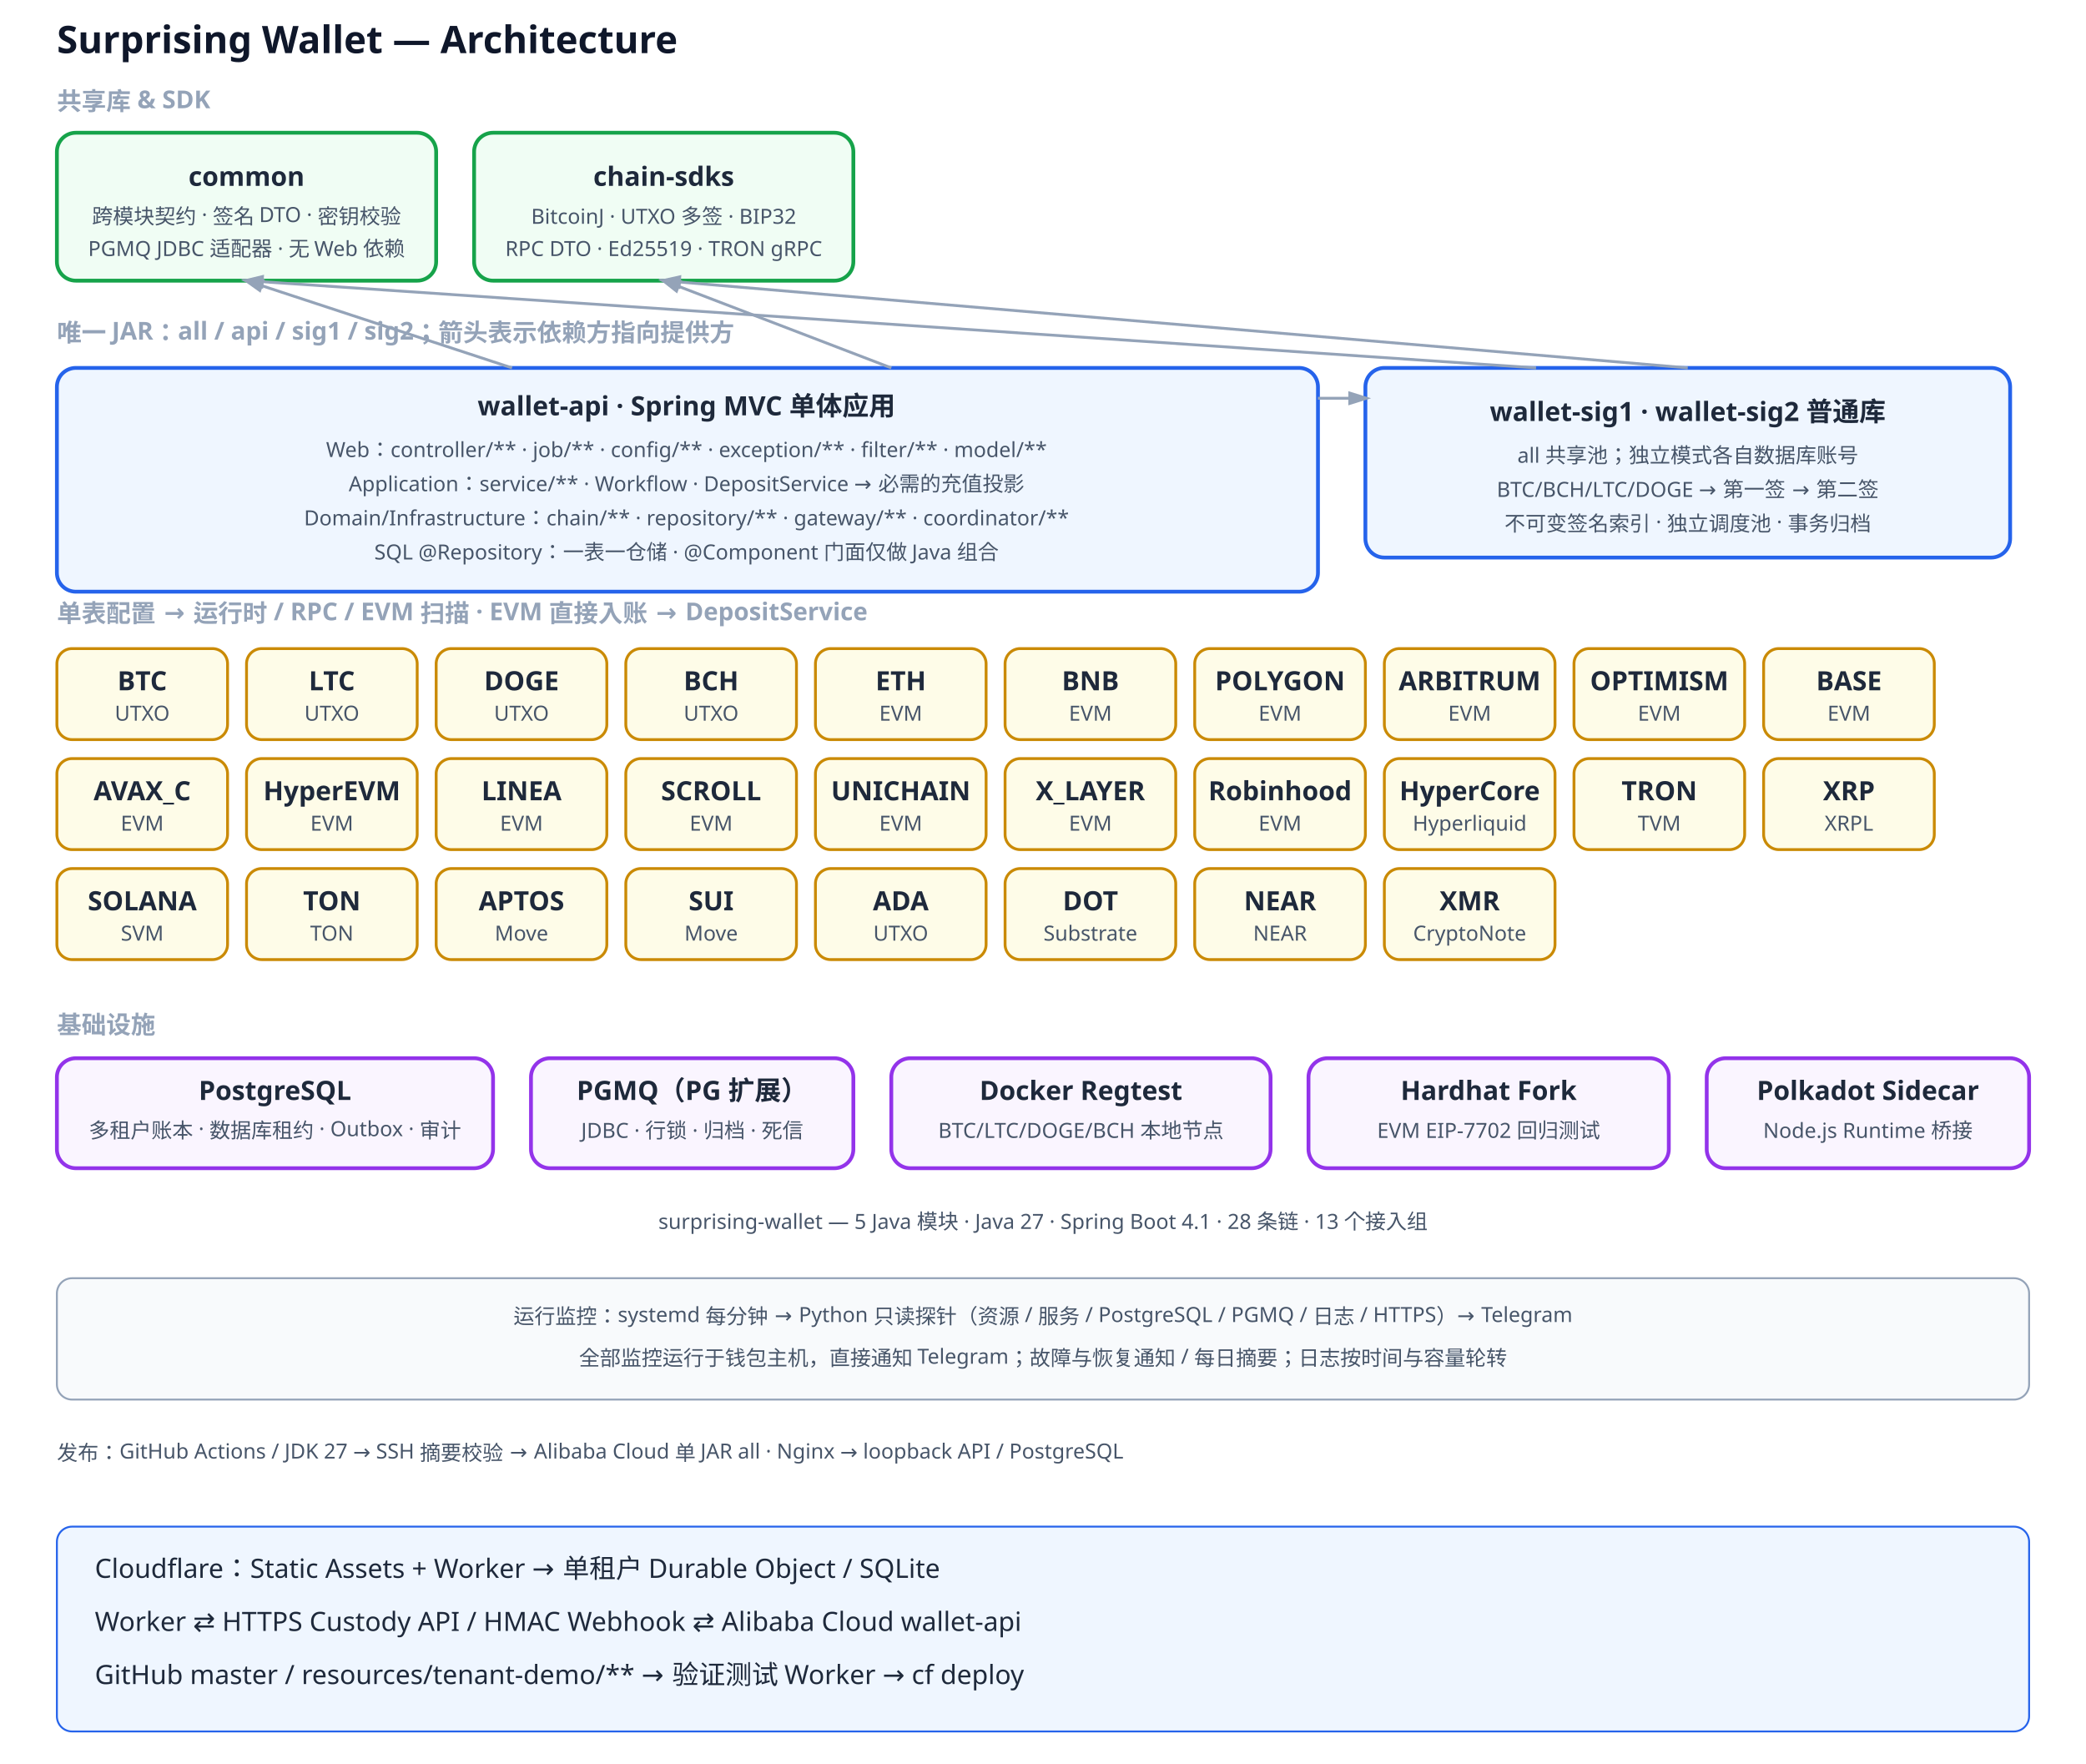
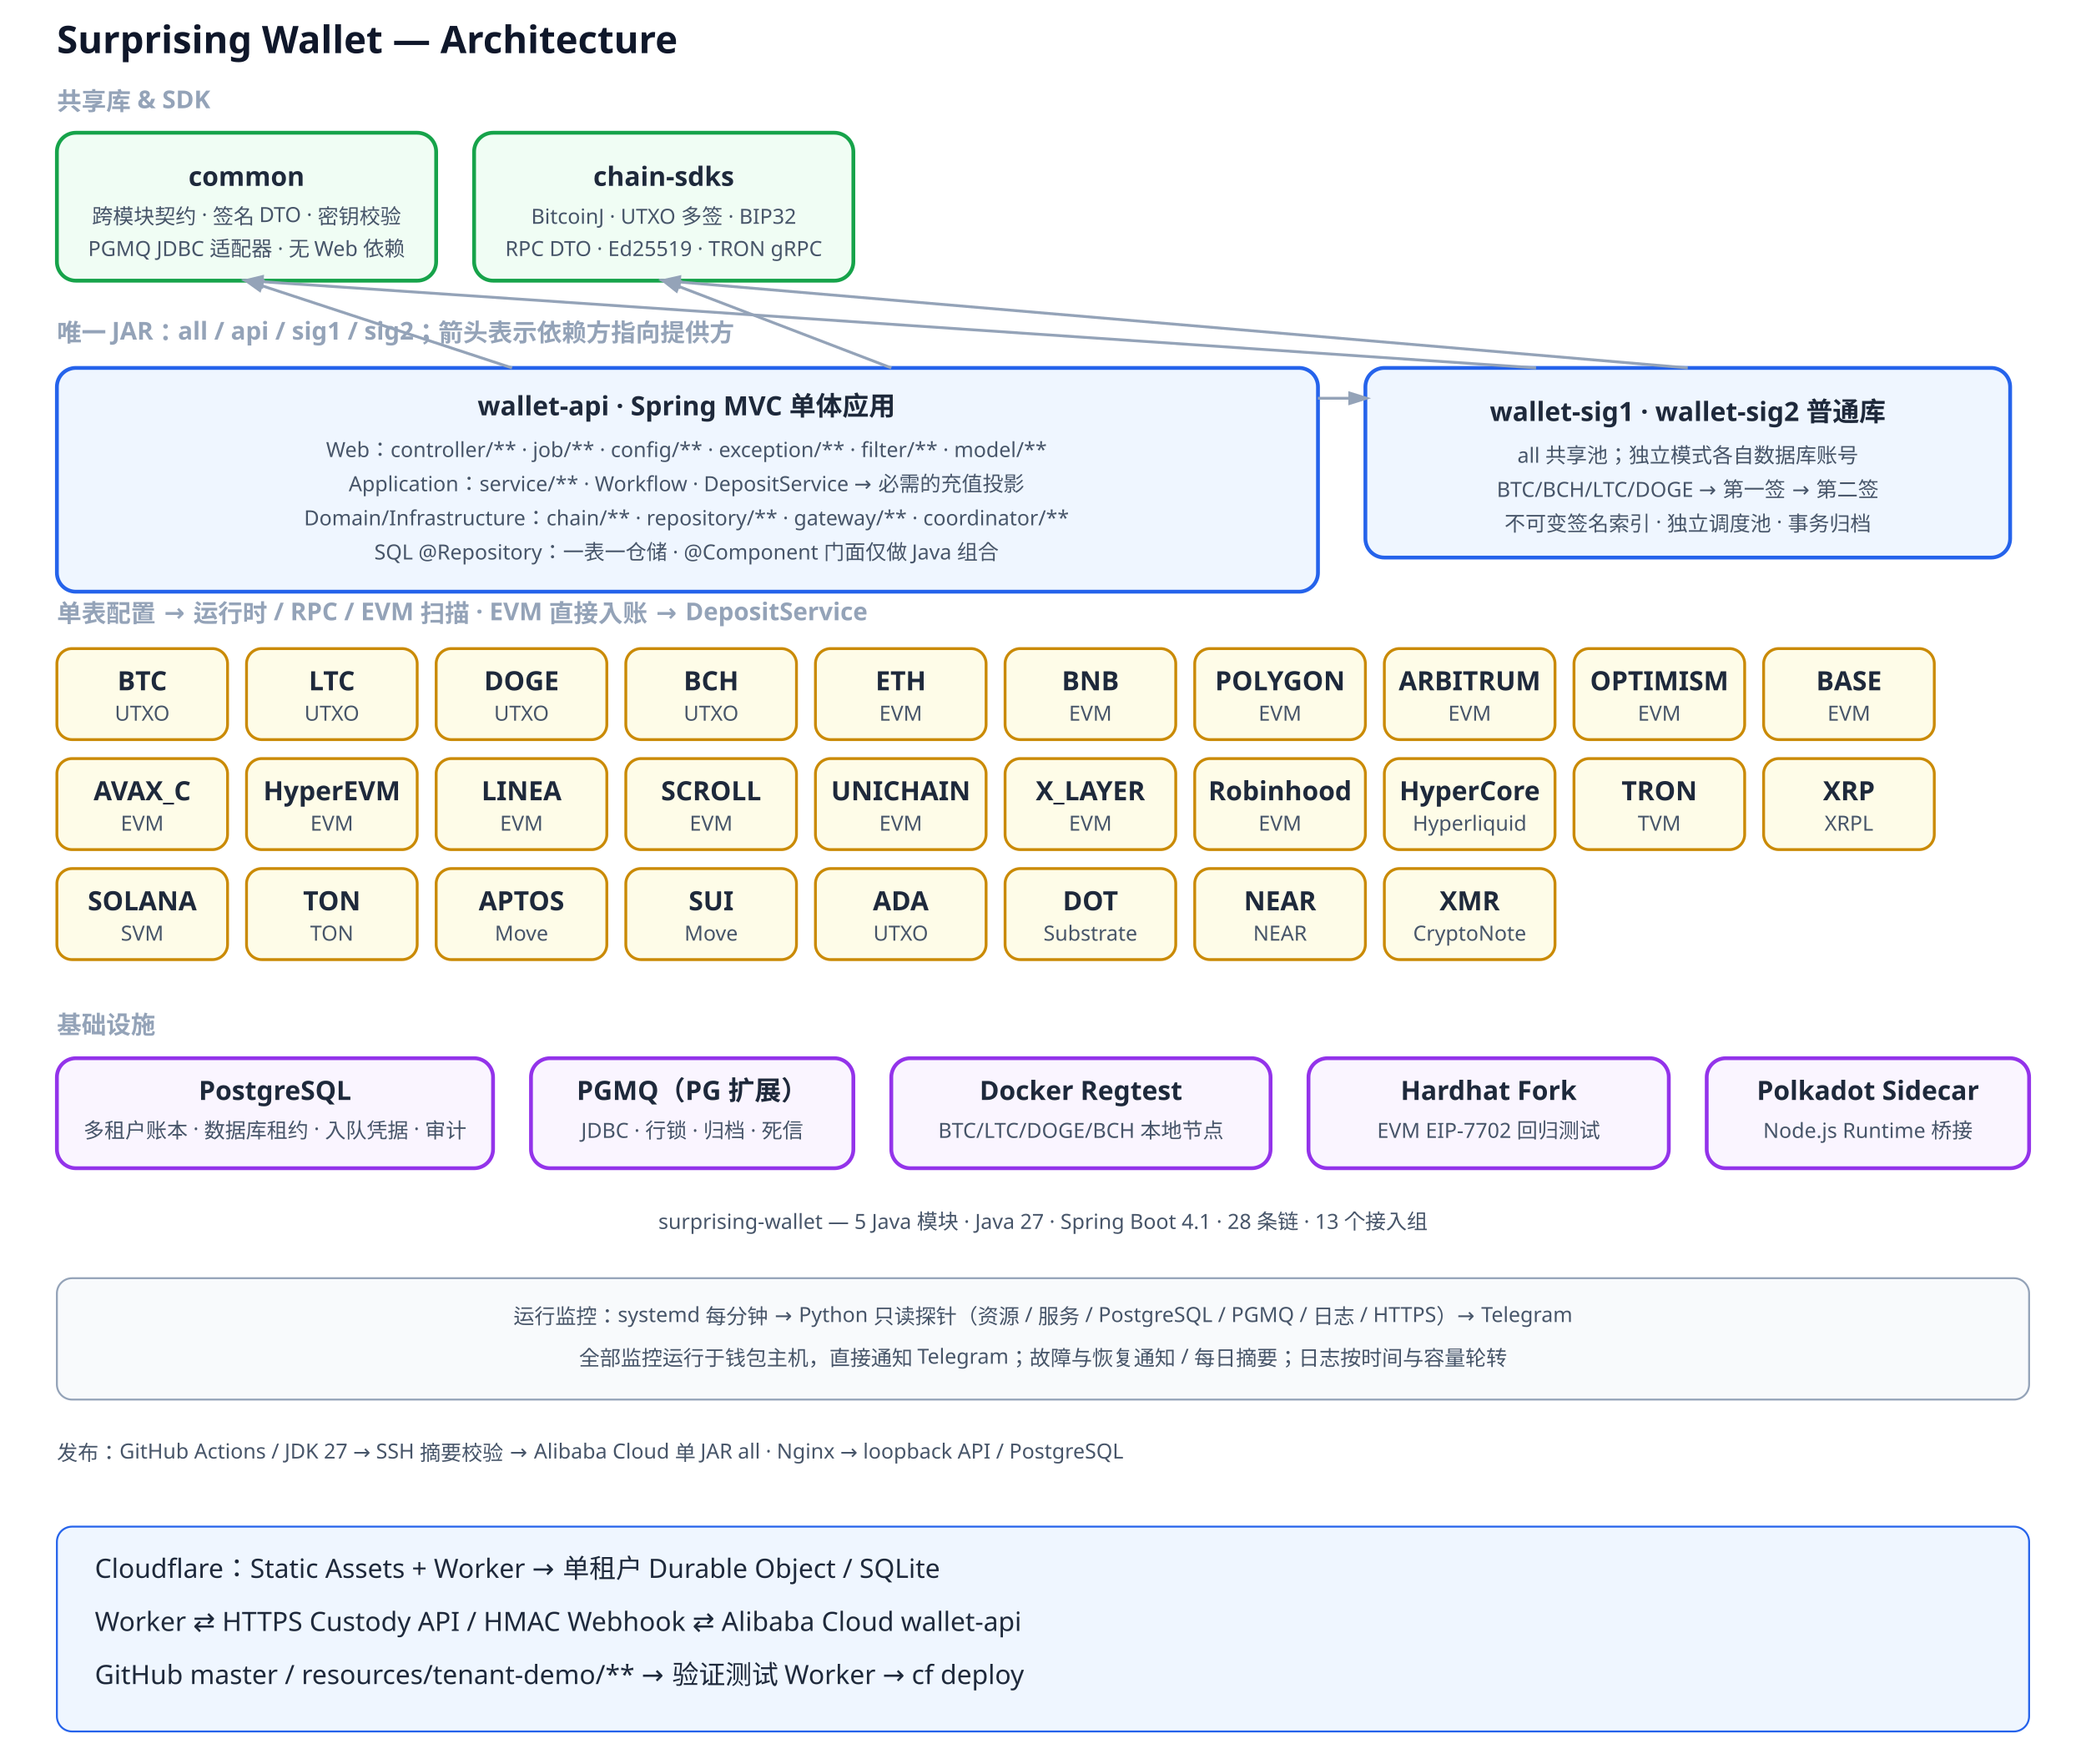
<svg xmlns="http://www.w3.org/2000/svg" width="1100" height="930" viewBox="0 0 1100 930">
  <style>
    .svc   { fill: #eff6ff; stroke: #2563eb; stroke-width: 2; rx: 10; }
    .lib   { fill: #f0fdf4; stroke: #16a34a; stroke-width: 2; rx: 10; }
    .chain { fill: #fefce8; stroke: #ca8a04; stroke-width: 1.5; rx: 8; }
    .infra { fill: #faf5ff; stroke: #9333ea; stroke-width: 2; rx: 10; }
    .label { font: 14px sans-serif; font-weight: 700; fill: #1e293b; }
    .desc  { font: 11px sans-serif; fill: #475569; }
    .title { font: 20px sans-serif; font-weight: 700; fill: #0f172a; }
    .sep   { font: 13px sans-serif; font-weight: 600; fill: #94a3b8; }
    .arrow { stroke: #94a3b8; stroke-width: 1.5; marker-end: url(#arr); }
  </style>
  <defs>
    <marker id="arr" markerWidth="8" markerHeight="8" refX="6" refY="2.5" orient="auto" markerUnits="strokeWidth">
      <path d="M0,0 L0,5 L8,2.5 z" fill="#94a3b8" />
    </marker>
  </defs>
  <text x="30" y="28" class="title">Surprising Wallet —  Architecture</text>
  <text x="30" y="58" class="sep"> 共享库 &amp; SDK</text>
  <rect x="30" y="70" width="200" height="78" class="lib" />
  <text x="130" y="98" text-anchor="middle" class="label">common</text>
  <text x="130" y="118" text-anchor="middle" class="desc">跨模块契约 · 签名 DTO · 密钥校验</text>
  <text x="130" y="135" text-anchor="middle" class="desc">PGMQ JDBC 适配器 · 无 Web 依赖</text>
  <rect x="250" y="70" width="200" height="78" class="lib" />
  <text x="350" y="98" text-anchor="middle" class="label">chain-sdks</text>
  <text x="350" y="118" text-anchor="middle" class="desc">BitcoinJ · UTXO 多签 · BIP32</text>
  <text x="350" y="135" text-anchor="middle" class="desc">RPC DTO · Ed25519 · TRON gRPC</text>
  <text x="30" y="180" class="sep"> 唯一 JAR：all / api / sig1 / sig2；箭头表示依赖方指向提供方</text>
  <rect x="30" y="194" width="665" height="118" class="svc" />
  <text x="362" y="219" text-anchor="middle" class="label">wallet-api · Spring MVC 单体应用</text>
  <text x="362" y="241" text-anchor="middle" class="desc">Web：controller/** · job/** · config/** · exception/** · filter/** · model/**</text>
  <text x="362" y="259" text-anchor="middle" class="desc">Application：service/** · Workflow · DepositService → 必需的充值投影</text>
  <text x="362" y="277" text-anchor="middle" class="desc">Domain/Infrastructure：chain/** · repository/** · gateway/** · coordinator/**</text>
  <text x="362" y="295" text-anchor="middle" class="desc">SQL @Repository：一表一仓储 · @Component 门面仅做 Java 组合</text>
  <rect x="720" y="194" width="340" height="100" class="svc" />
  <text x="890" y="222" text-anchor="middle" class="label">wallet-sig1 · wallet-sig2 普通库</text>
  <text x="890" y="244" text-anchor="middle" class="desc">all 共享池；独立模式各自数据库账号</text>
  <text x="890" y="262" text-anchor="middle" class="desc">BTC/BCH/LTC/DOGE → 第一签 → 第二签</text>
  <text x="890" y="280" text-anchor="middle" class="desc">不可变签名索引 · 独立调度池 · 事务归档</text>
  <line x1="695" y1="210" x2="720" y2="210" class="arrow" />
  <line x1="270" y1="194" x2="130" y2="148" class="arrow" />
  <line x1="470" y1="194" x2="350" y2="148" class="arrow" />
  <line x1="810" y1="194" x2="130" y2="148" class="arrow" />
  <line x1="890" y1="194" x2="350" y2="148" class="arrow" />
  <text x="30" y="328" class="sep"> 单表配置 → 运行时 / RPC / EVM 扫描 · EVM 直接入账 → DepositService</text>
  <rect x="30" y="342" width="90" height="48" class="chain" />
  <text x="75" y="364" text-anchor="middle" class="label">BTC</text>
  <text x="75" y="380" text-anchor="middle" class="desc">UTXO</text>
  <rect x="130" y="342" width="90" height="48" class="chain" />
  <text x="175" y="364" text-anchor="middle" class="label">LTC</text>
  <text x="175" y="380" text-anchor="middle" class="desc">UTXO</text>
  <rect x="230" y="342" width="90" height="48" class="chain" />
  <text x="275" y="364" text-anchor="middle" class="label">DOGE</text>
  <text x="275" y="380" text-anchor="middle" class="desc">UTXO</text>
  <rect x="330" y="342" width="90" height="48" class="chain" />
  <text x="375" y="364" text-anchor="middle" class="label">BCH</text>
  <text x="375" y="380" text-anchor="middle" class="desc">UTXO</text>
  <rect x="430" y="342" width="90" height="48" class="chain" />
  <text x="475" y="364" text-anchor="middle" class="label">ETH</text>
  <text x="475" y="380" text-anchor="middle" class="desc">EVM</text>
  <rect x="530" y="342" width="90" height="48" class="chain" />
  <text x="575" y="364" text-anchor="middle" class="label">BNB</text>
  <text x="575" y="380" text-anchor="middle" class="desc">EVM</text>
  <rect x="630" y="342" width="90" height="48" class="chain" />
  <text x="675" y="364" text-anchor="middle" class="label">POLYGON</text>
  <text x="675" y="380" text-anchor="middle" class="desc">EVM</text>
  <rect x="730" y="342" width="90" height="48" class="chain" />
  <text x="775" y="364" text-anchor="middle" class="label">ARBITRUM</text>
  <text x="775" y="380" text-anchor="middle" class="desc">EVM</text>
  <rect x="830" y="342" width="90" height="48" class="chain" />
  <text x="875" y="364" text-anchor="middle" class="label">OPTIMISM</text>
  <text x="875" y="380" text-anchor="middle" class="desc">EVM</text>
  <rect x="930" y="342" width="90" height="48" class="chain" />
  <text x="975" y="364" text-anchor="middle" class="label">BASE</text>
  <text x="975" y="380" text-anchor="middle" class="desc">EVM</text>
  <rect x="30" y="400" width="90" height="48" class="chain" />
  <text x="75" y="422" text-anchor="middle" class="label">AVAX_C</text>
  <text x="75" y="438" text-anchor="middle" class="desc">EVM</text>
  <rect x="130" y="400" width="90" height="48" class="chain" />
  <text x="175" y="422" text-anchor="middle" class="label">HyperEVM</text>
  <text x="175" y="438" text-anchor="middle" class="desc">EVM</text>
  <rect x="230" y="400" width="90" height="48" class="chain" />
  <text x="275" y="422" text-anchor="middle" class="label">LINEA</text>
  <text x="275" y="438" text-anchor="middle" class="desc">EVM</text>
  <rect x="330" y="400" width="90" height="48" class="chain" />
  <text x="375" y="422" text-anchor="middle" class="label">SCROLL</text>
  <text x="375" y="438" text-anchor="middle" class="desc">EVM</text>
  <rect x="430" y="400" width="90" height="48" class="chain" />
  <text x="475" y="422" text-anchor="middle" class="label">UNICHAIN</text>
  <text x="475" y="438" text-anchor="middle" class="desc">EVM</text>
  <rect x="530" y="400" width="90" height="48" class="chain" />
  <text x="575" y="422" text-anchor="middle" class="label">X_LAYER</text>
  <text x="575" y="438" text-anchor="middle" class="desc">EVM</text>
  <rect x="630" y="400" width="90" height="48" class="chain" />
  <text x="675" y="422" text-anchor="middle" class="label">Robinhood</text>
  <text x="675" y="438" text-anchor="middle" class="desc">EVM</text>
  <rect x="730" y="400" width="90" height="48" class="chain" />
  <text x="775" y="422" text-anchor="middle" class="label">HyperCore</text>
  <text x="775" y="438" text-anchor="middle" class="desc">Hyperliquid</text>
  <rect x="830" y="400" width="90" height="48" class="chain" />
  <text x="875" y="422" text-anchor="middle" class="label">TRON</text>
  <text x="875" y="438" text-anchor="middle" class="desc">TVM</text>
  <rect x="930" y="400" width="90" height="48" class="chain" />
  <text x="975" y="422" text-anchor="middle" class="label">XRP</text>
  <text x="975" y="438" text-anchor="middle" class="desc">XRPL</text>
  <rect x="30" y="458" width="90" height="48" class="chain" />
  <text x="75" y="480" text-anchor="middle" class="label">SOLANA</text>
  <text x="75" y="496" text-anchor="middle" class="desc">SVM</text>
  <rect x="130" y="458" width="90" height="48" class="chain" />
  <text x="175" y="480" text-anchor="middle" class="label">TON</text>
  <text x="175" y="496" text-anchor="middle" class="desc">TON</text>
  <rect x="230" y="458" width="90" height="48" class="chain" />
  <text x="275" y="480" text-anchor="middle" class="label">APTOS</text>
  <text x="275" y="496" text-anchor="middle" class="desc">Move</text>
  <rect x="330" y="458" width="90" height="48" class="chain" />
  <text x="375" y="480" text-anchor="middle" class="label">SUI</text>
  <text x="375" y="496" text-anchor="middle" class="desc">Move</text>
  <rect x="430" y="458" width="90" height="48" class="chain" />
  <text x="475" y="480" text-anchor="middle" class="label">ADA</text>
  <text x="475" y="496" text-anchor="middle" class="desc">UTXO</text>
  <rect x="530" y="458" width="90" height="48" class="chain" />
  <text x="575" y="480" text-anchor="middle" class="label">DOT</text>
  <text x="575" y="496" text-anchor="middle" class="desc">Substrate</text>
  <rect x="630" y="458" width="90" height="48" class="chain" />
  <text x="675" y="480" text-anchor="middle" class="label">NEAR</text>
  <text x="675" y="496" text-anchor="middle" class="desc">NEAR</text>
  <rect x="730" y="458" width="90" height="48" class="chain" />
  <text x="775" y="480" text-anchor="middle" class="label">XMR</text>
  <text x="775" y="496" text-anchor="middle" class="desc">CryptoNote</text>
  <text x="30" y="545" class="sep"> 基础设施</text>
  <rect x="30" y="558" width="230" height="58" class="infra" />
  <text x="145" y="580" text-anchor="middle" class="label">PostgreSQL</text>
-   <text x="145" y="600" text-anchor="middle" class="desc">多租户账本 · 数据库租约 · Outbox · 审计</text>
+   <text x="145" y="600" text-anchor="middle" class="desc">多租户账本 · 数据库租约 · 入队凭据 · 审计</text>
  <rect x="280" y="558" width="170" height="58" class="infra" />
  <text x="365" y="580" text-anchor="middle" class="label">PGMQ（PG 扩展）</text>
  <text x="365" y="600" text-anchor="middle" class="desc">JDBC · 行锁 · 归档 · 死信</text>
  <rect x="470" y="558" width="200" height="58" class="infra" />
  <text x="570" y="580" text-anchor="middle" class="label">Docker Regtest</text>
  <text x="570" y="600" text-anchor="middle" class="desc">BTC/LTC/DOGE/BCH 本地节点</text>
  <rect x="690" y="558" width="190" height="58" class="infra" />
  <text x="785" y="580" text-anchor="middle" class="label">Hardhat Fork</text>
  <text x="785" y="600" text-anchor="middle" class="desc">EVM EIP-7702 回归测试</text>
  <rect x="900" y="558" width="170" height="58" class="infra" />
  <text x="985" y="580" text-anchor="middle" class="label">Polkadot Sidecar</text>
  <text x="985" y="600" text-anchor="middle" class="desc">Node.js Runtime 桥接</text>
  <text x="550" y="648" text-anchor="middle" class="desc" fill="#94a3b8" font-size="11">surprising-wallet — 5 Java 模块 · Java 27 · Spring Boot 4.1 · 28 条链 · 13 个接入组</text>
  <text x="30" y="770" class="desc">发布：GitHub Actions / JDK 27 → SSH 摘要校验 → Alibaba Cloud 单 JAR all · Nginx → loopback API / PostgreSQL</text>
  <rect x="30" y="674" width="1040" height="64" fill="#f8fafc" stroke="#94a3b8" rx="8" />
  <text x="550" y="698" text-anchor="middle" class="desc">运行监控：systemd 每分钟 → Python 只读探针（资源 / 服务 / PostgreSQL / PGMQ / 日志 / HTTPS）→ Telegram</text>
  <text x="550" y="720" text-anchor="middle" class="desc">全部监控运行于钱包主机，直接通知 Telegram；故障与恢复通知 / 每日摘要；日志按时间与容量轮转</text>
  <rect x="30" y="805" width="1040" height="108" rx="8" fill="#eff6ff" stroke="#2563eb" />
  <text x="50" y="832" style="font:14px sans-serif;fill:#1e293b">Cloudflare：Static Assets + Worker → 单租户 Durable Object / SQLite</text>
  <text x="50" y="860" style="font:14px sans-serif;fill:#1e293b">Worker ⇄ HTTPS Custody API / HMAC Webhook ⇄ Alibaba Cloud wallet-api</text>
  <text x="50" y="888" style="font:14px sans-serif;fill:#1e293b">GitHub master / resources/tenant-demo/** → 验证测试 Worker → cf deploy</text>
</svg>
